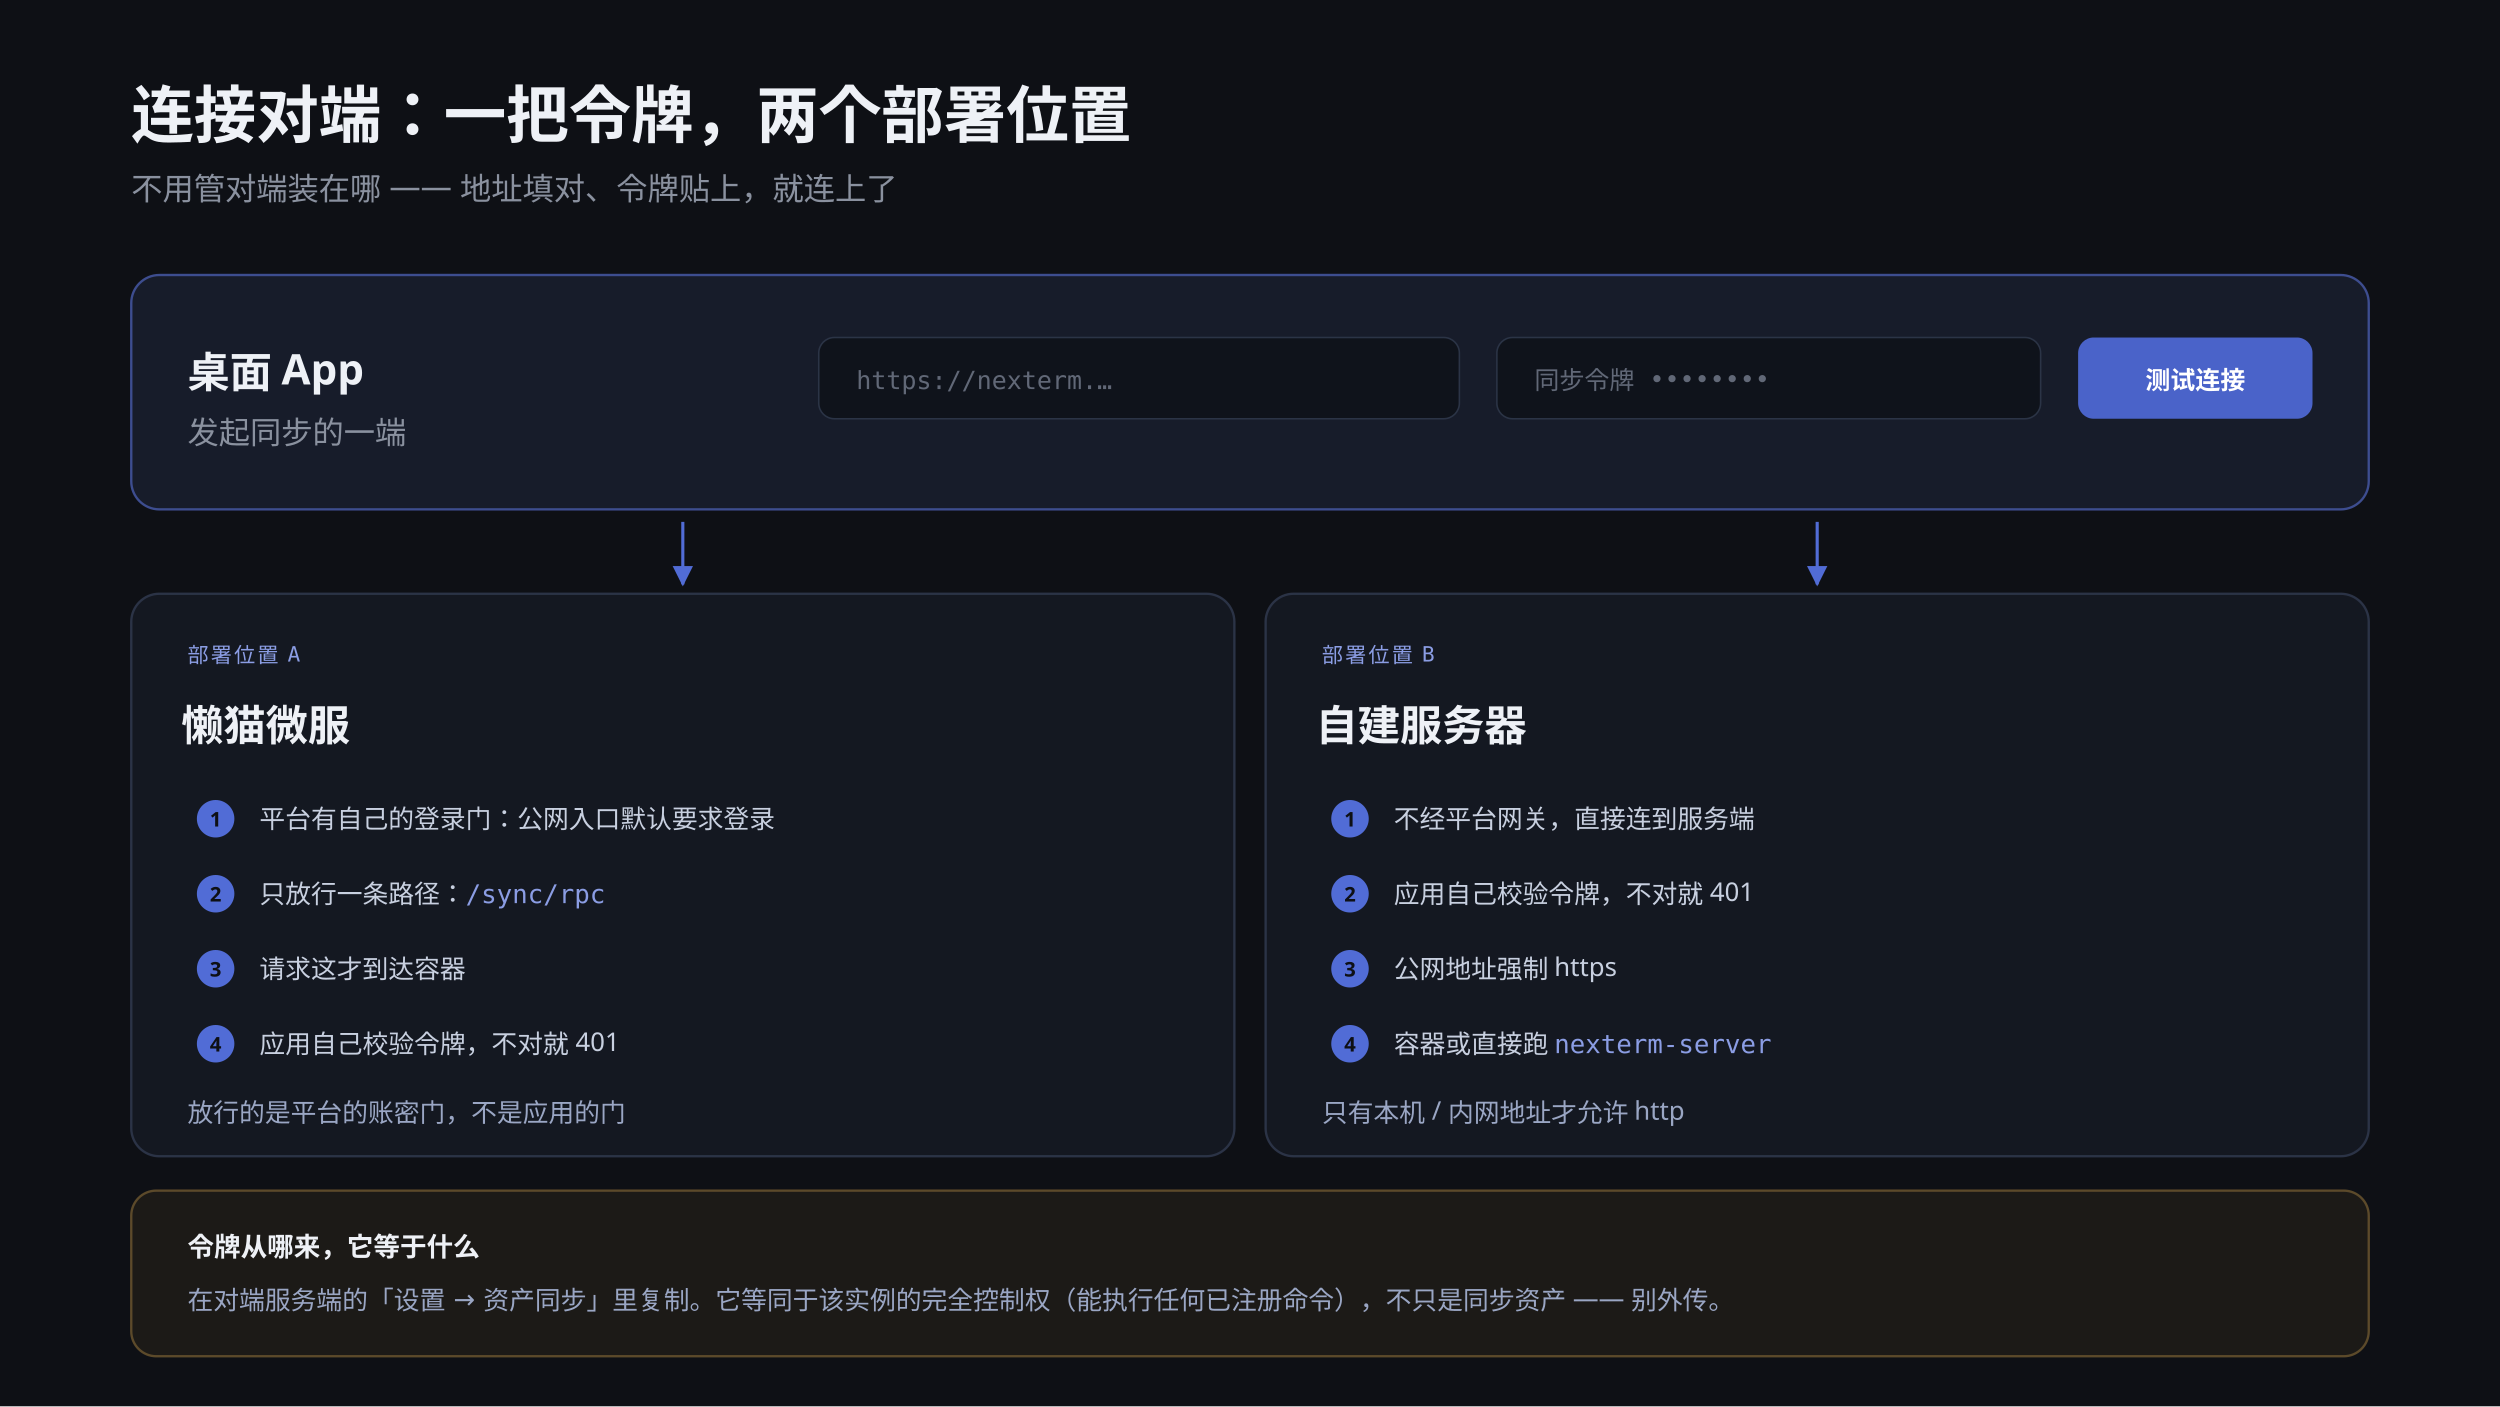
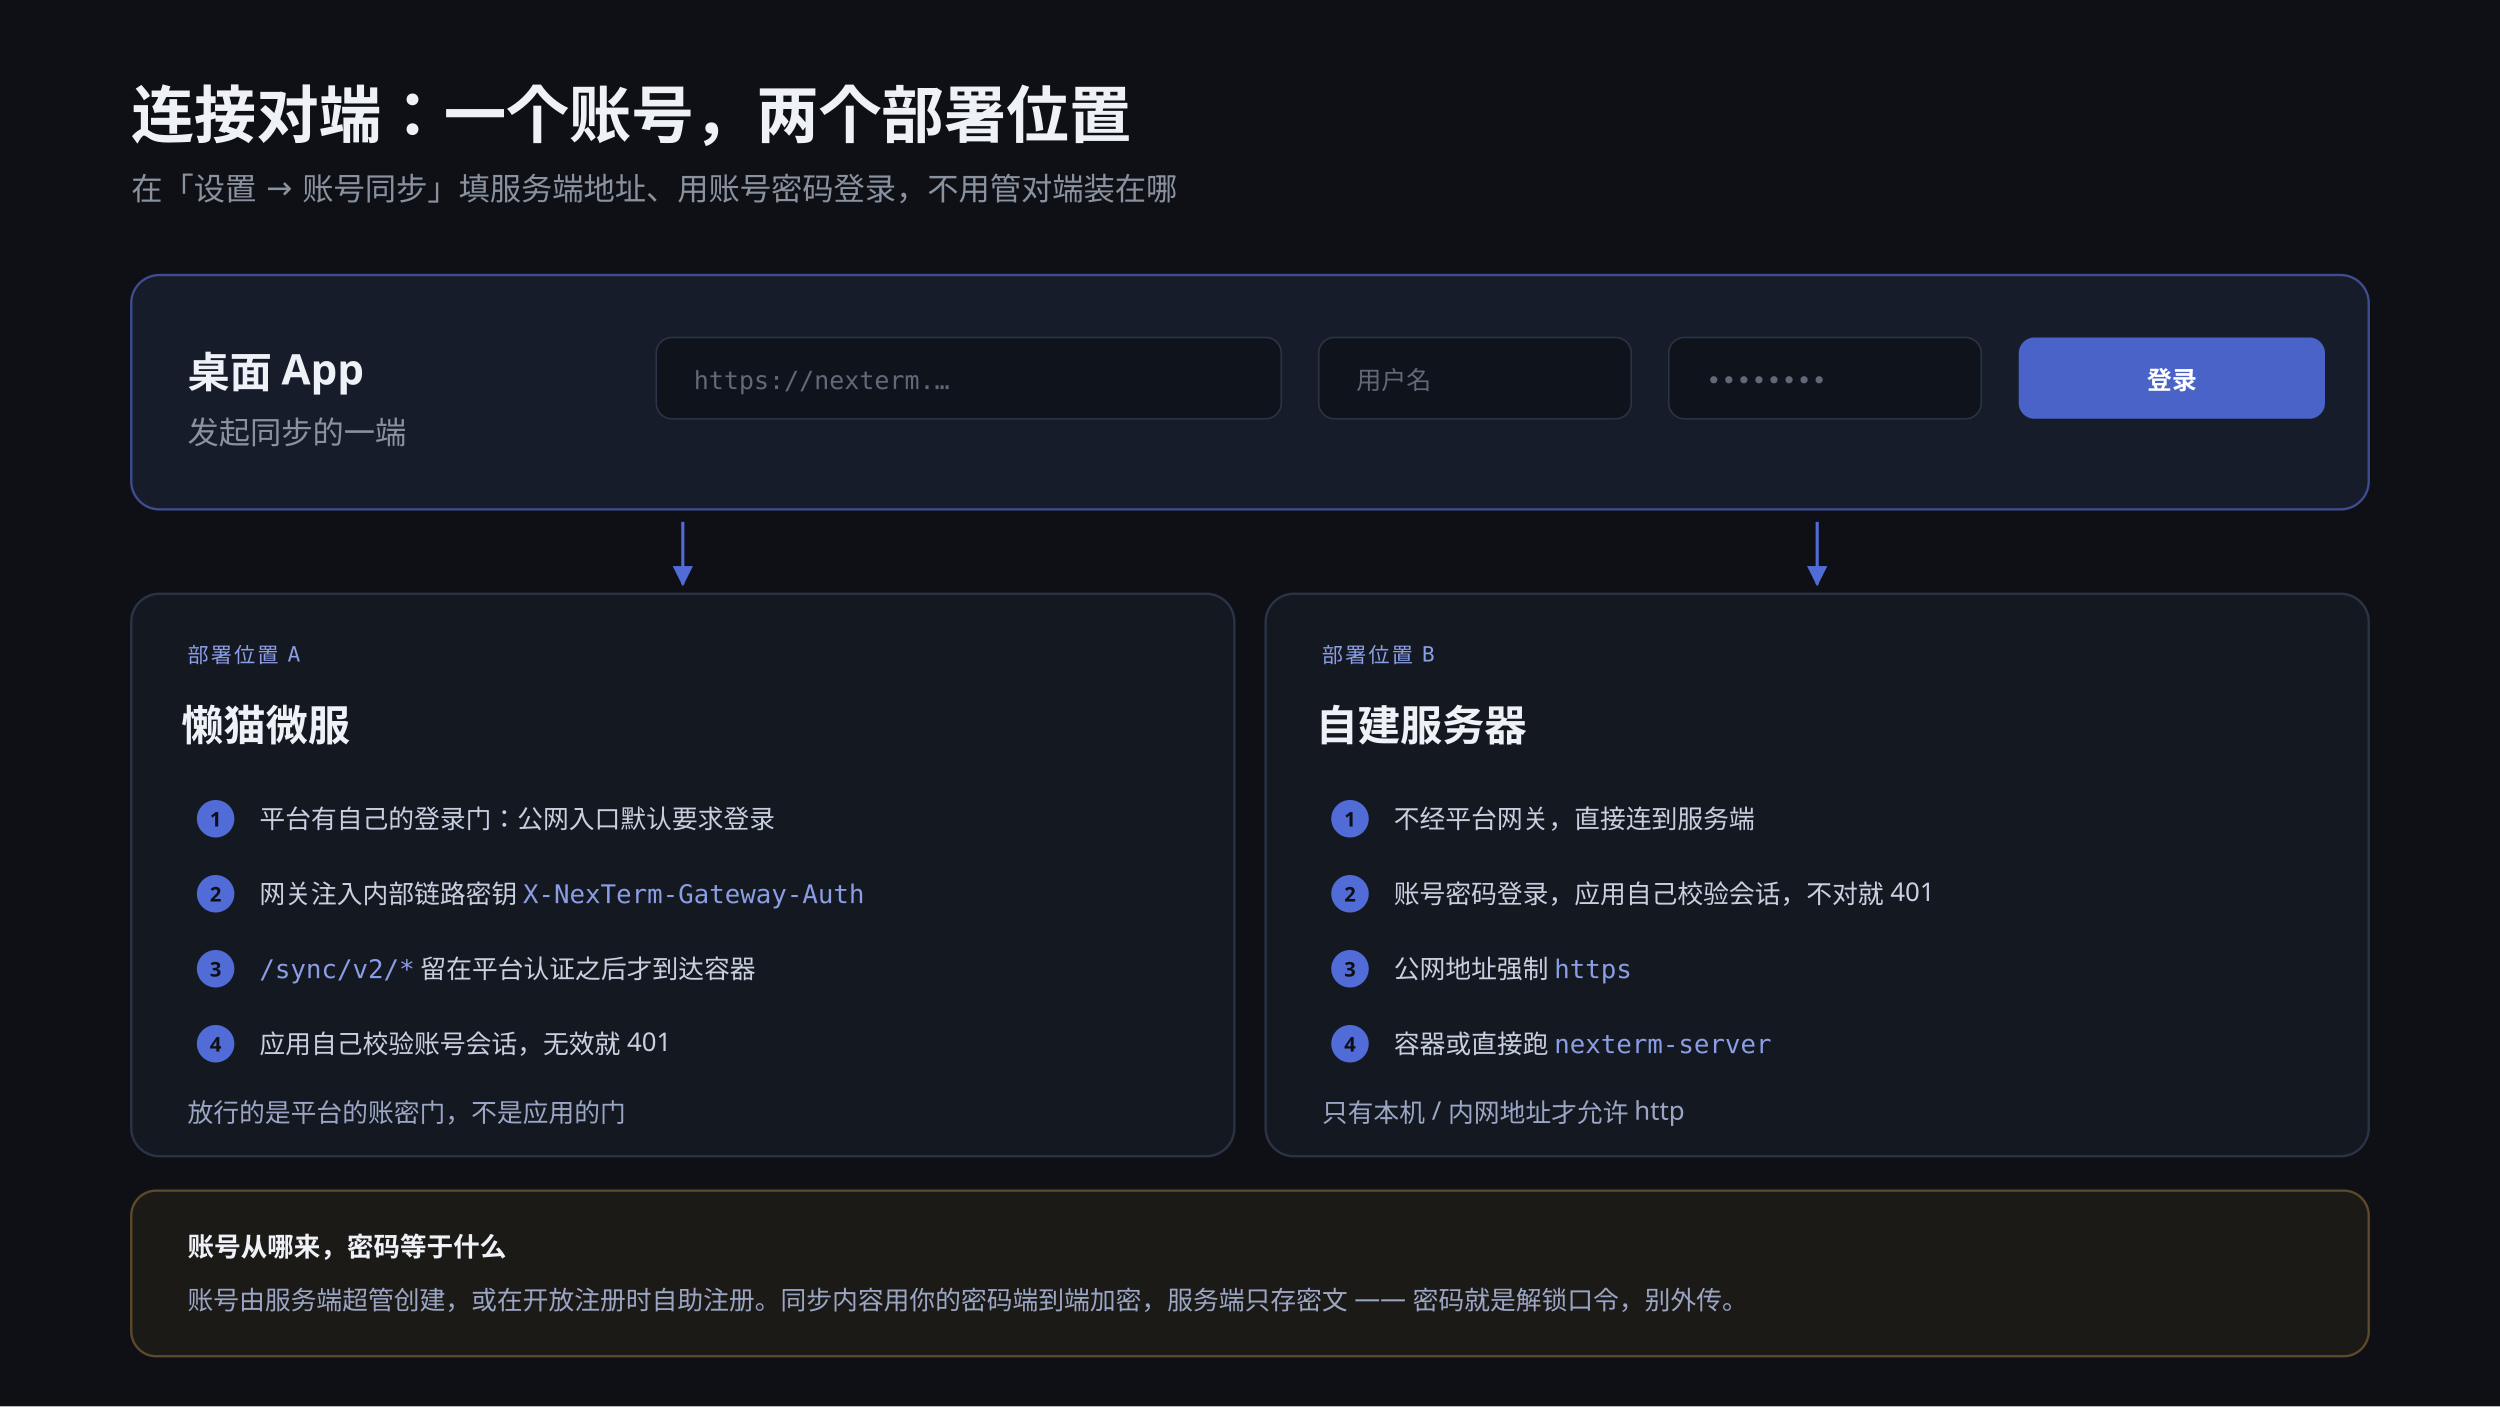
<svg xmlns="http://www.w3.org/2000/svg" width="1600" height="900" viewBox="0 0 1600 900">
  <defs>
    <style>
      text { font-family: "PingFang SC", "Hiragino Sans GB", "Microsoft YaHei", system-ui, sans-serif; }
      .mono { font-family: ui-monospace, Menlo, "Cascadia Mono", monospace; }
      .t-title { font-size: 40px; font-weight: 700; fill: #eef1f6; }
      .t-sub   { font-size: 20px; fill: #8a919f; }
      .t-h     { font-size: 27px; font-weight: 700; fill: #eef1f6; }
      .t-tag   { font-size: 13.5px; letter-spacing: 1.4px; fill: #8b9de4; }
      .t-step  { font-size: 16.5px; fill: #c8d0e0; }
      .t-num   { font-size: 13px; font-weight: 700; fill: #0e1015; }
      .t-field { font-size: 16px; }
      .t-key   { font-size: 17px; font-weight: 700; fill: #eef1f6; }
      .t-val   { font-size: 16.5px; fill: #9aa6c4; }
    </style>
    <marker id="dn" viewBox="0 0 10 10" refX="9" refY="5" markerWidth="6.5" markerHeight="6.5" orient="auto">
      <path d="M0,0 L10,5 L0,10 z" fill="#516cd6" />
    </marker>
  </defs>
  <rect width="1600" height="900" fill="#0e1015" />
-   <text class="t-title" x="84" y="88">连接对端：一把令牌，两个部署位置</text>
-   <text class="t-sub" x="84" y="128">不用管对端装在哪 —— 地址填对、令牌贴上，就连上了</text>
+   <text class="t-title" x="84" y="88">连接对端：一个账号，两个部署位置</text>
+   <text class="t-sub" x="84" y="128">在「设置 → 账号同步」填服务端地址、用账号密码登录，不用管对端装在哪</text>
  <rect x="84" y="176" width="1432" height="150" rx="18" fill="#171c2a" stroke="#3d4d8f" stroke-width="1.5" />
  <text class="t-h" x="120" y="248">桌面 App</text>
  <text class="t-sub" x="120" y="284" font-size="16px">发起同步的一端</text>
-   <rect x="524" y="216" width="410" height="52" rx="10" fill="#0f131b" stroke="#2b3446" />
-   <text class="t-field mono" x="548" y="249" fill="#616877">https://nexterm.…</text>
-   <rect x="958" y="216" width="348" height="52" rx="10" fill="#0f131b" stroke="#2b3446" />
-   <text class="t-field mono" x="982" y="249" fill="#616877">同步令牌 ••••••••</text>
-   <rect x="1330" y="216" width="150" height="52" rx="10" fill="#4a63c9" />
-   <text class="t-field" x="1405" y="249" text-anchor="middle" fill="#ffffff" font-weight="600">测试连接</text>
+   <rect x="420" y="216" width="400" height="52" rx="10" fill="#0f131b" stroke="#2b3446" />
+   <text class="t-field mono" x="444" y="249" fill="#616877">https://nexterm.…</text>
+   <rect x="844" y="216" width="200" height="52" rx="10" fill="#0f131b" stroke="#2b3446" />
+   <text class="t-field" x="868" y="249" fill="#616877">用户名</text>
+   <rect x="1068" y="216" width="200" height="52" rx="10" fill="#0f131b" stroke="#2b3446" />
+   <text class="t-field mono" x="1092" y="249" fill="#616877">••••••••</text>
+   <rect x="1292" y="216" width="196" height="52" rx="10" fill="#4a63c9" />
+   <text class="t-field" x="1390" y="249" text-anchor="middle" fill="#ffffff" font-weight="600">登录</text>
  <line x1="437" y1="334" x2="437" y2="374" stroke="#516cd6" stroke-width="2" marker-end="url(#dn)" />
  <line x1="1163" y1="334" x2="1163" y2="374" stroke="#516cd6" stroke-width="2" marker-end="url(#dn)" />
  <rect x="84" y="380" width="706" height="360" rx="18" fill="#141821" stroke="#2b3346" stroke-width="1.5" />
  <text class="t-tag mono" x="120" y="424">部署位置 A</text>
  <text class="t-h" x="116" y="474">懒猫微服</text>
  <circle cx="138" cy="524" r="12" fill="#516cd6" />
  <text class="t-num" x="138" y="529" text-anchor="middle">1</text>
  <text class="t-step" x="166" y="530">平台有自己的登录门：公网入口默认要求登录</text>
  <circle cx="138" cy="572" r="12" fill="#516cd6" />
  <text class="t-num" x="138" y="577" text-anchor="middle">2</text>
-   <text class="t-step" x="166" y="578">只放行一条路径：<tspan class="mono" fill="#8b9de4">/sync/rpc</tspan>
+   <text class="t-step" x="166" y="578">网关注入内部链路密钥 <tspan class="mono" fill="#8b9de4">X-NexTerm-Gateway-Auth</tspan>
  </text>
  <circle cx="138" cy="620" r="12" fill="#516cd6" />
  <text class="t-num" x="138" y="625" text-anchor="middle">3</text>
-   <text class="t-step" x="166" y="626">请求这才到达容器</text>
+   <text class="t-step" x="166" y="626">
+     <tspan class="mono" fill="#8b9de4">/sync/v2/*</tspan> 留在平台认证之后才到达容器</text>
  <circle cx="138" cy="668" r="12" fill="#516cd6" />
  <text class="t-num" x="138" y="673" text-anchor="middle">4</text>
-   <text class="t-step" x="166" y="674">应用自己校验令牌，不对就 401</text>
+   <text class="t-step" x="166" y="674">应用自己校验账号会话，无效就 401</text>
  <text class="t-val" x="120" y="718" font-size="15px" fill="#616877">放行的是平台的账密门，不是应用的门</text>
  <rect x="810" y="380" width="706" height="360" rx="18" fill="#141821" stroke="#2b3346" stroke-width="1.5" />
  <text class="t-tag mono" x="846" y="424">部署位置 B</text>
  <text class="t-h" x="842" y="474">自建服务器</text>
  <circle cx="864" cy="524" r="12" fill="#516cd6" />
  <text class="t-num" x="864" y="529" text-anchor="middle">1</text>
  <text class="t-step" x="892" y="530">不经平台网关，直接连到服务端</text>
  <circle cx="864" cy="572" r="12" fill="#516cd6" />
  <text class="t-num" x="864" y="577" text-anchor="middle">2</text>
-   <text class="t-step" x="892" y="578">应用自己校验令牌，不对就 401</text>
+   <text class="t-step" x="892" y="578">账号密码登录，应用自己校验会话，不对就 401</text>
  <circle cx="864" cy="620" r="12" fill="#516cd6" />
  <text class="t-num" x="864" y="625" text-anchor="middle">3</text>
-   <text class="t-step" x="892" y="626">公网地址强制 https</text>
+   <text class="t-step" x="892" y="626">公网地址强制 <tspan class="mono" fill="#8b9de4">https</tspan>
+   </text>
  <circle cx="864" cy="668" r="12" fill="#516cd6" />
  <text class="t-num" x="864" y="673" text-anchor="middle">4</text>
  <text class="t-step" x="892" y="674">容器或直接跑 <tspan class="mono" fill="#8b9de4">nexterm-server</tspan>
  </text>
  <text class="t-val" x="846" y="718" font-size="15px" fill="#616877">只有本机 / 内网地址才允许 http</text>
  <rect x="84" y="762" width="1432" height="106" rx="16" fill="#1c1a17" stroke="#5c4a2a" stroke-width="1.5" />
-   <text class="t-key" x="120" y="804">令牌从哪来，它等于什么</text>
-   <text class="t-val" x="120" y="838">在对端服务端的「设置 → 资产同步」里复制。它等同于该实例的完全控制权（能执行任何已注册命令），不只是同步资产 —— 别外传。</text>
+   <text class="t-key" x="120" y="804">账号从哪来，密码等于什么</text>
+   <text class="t-val" x="120" y="838">账号由服务端超管创建，或在开放注册时自助注册。同步内容用你的密码端到端加密，服务端只存密文 —— 密码就是解锁口令，别外传。</text>
</svg>
